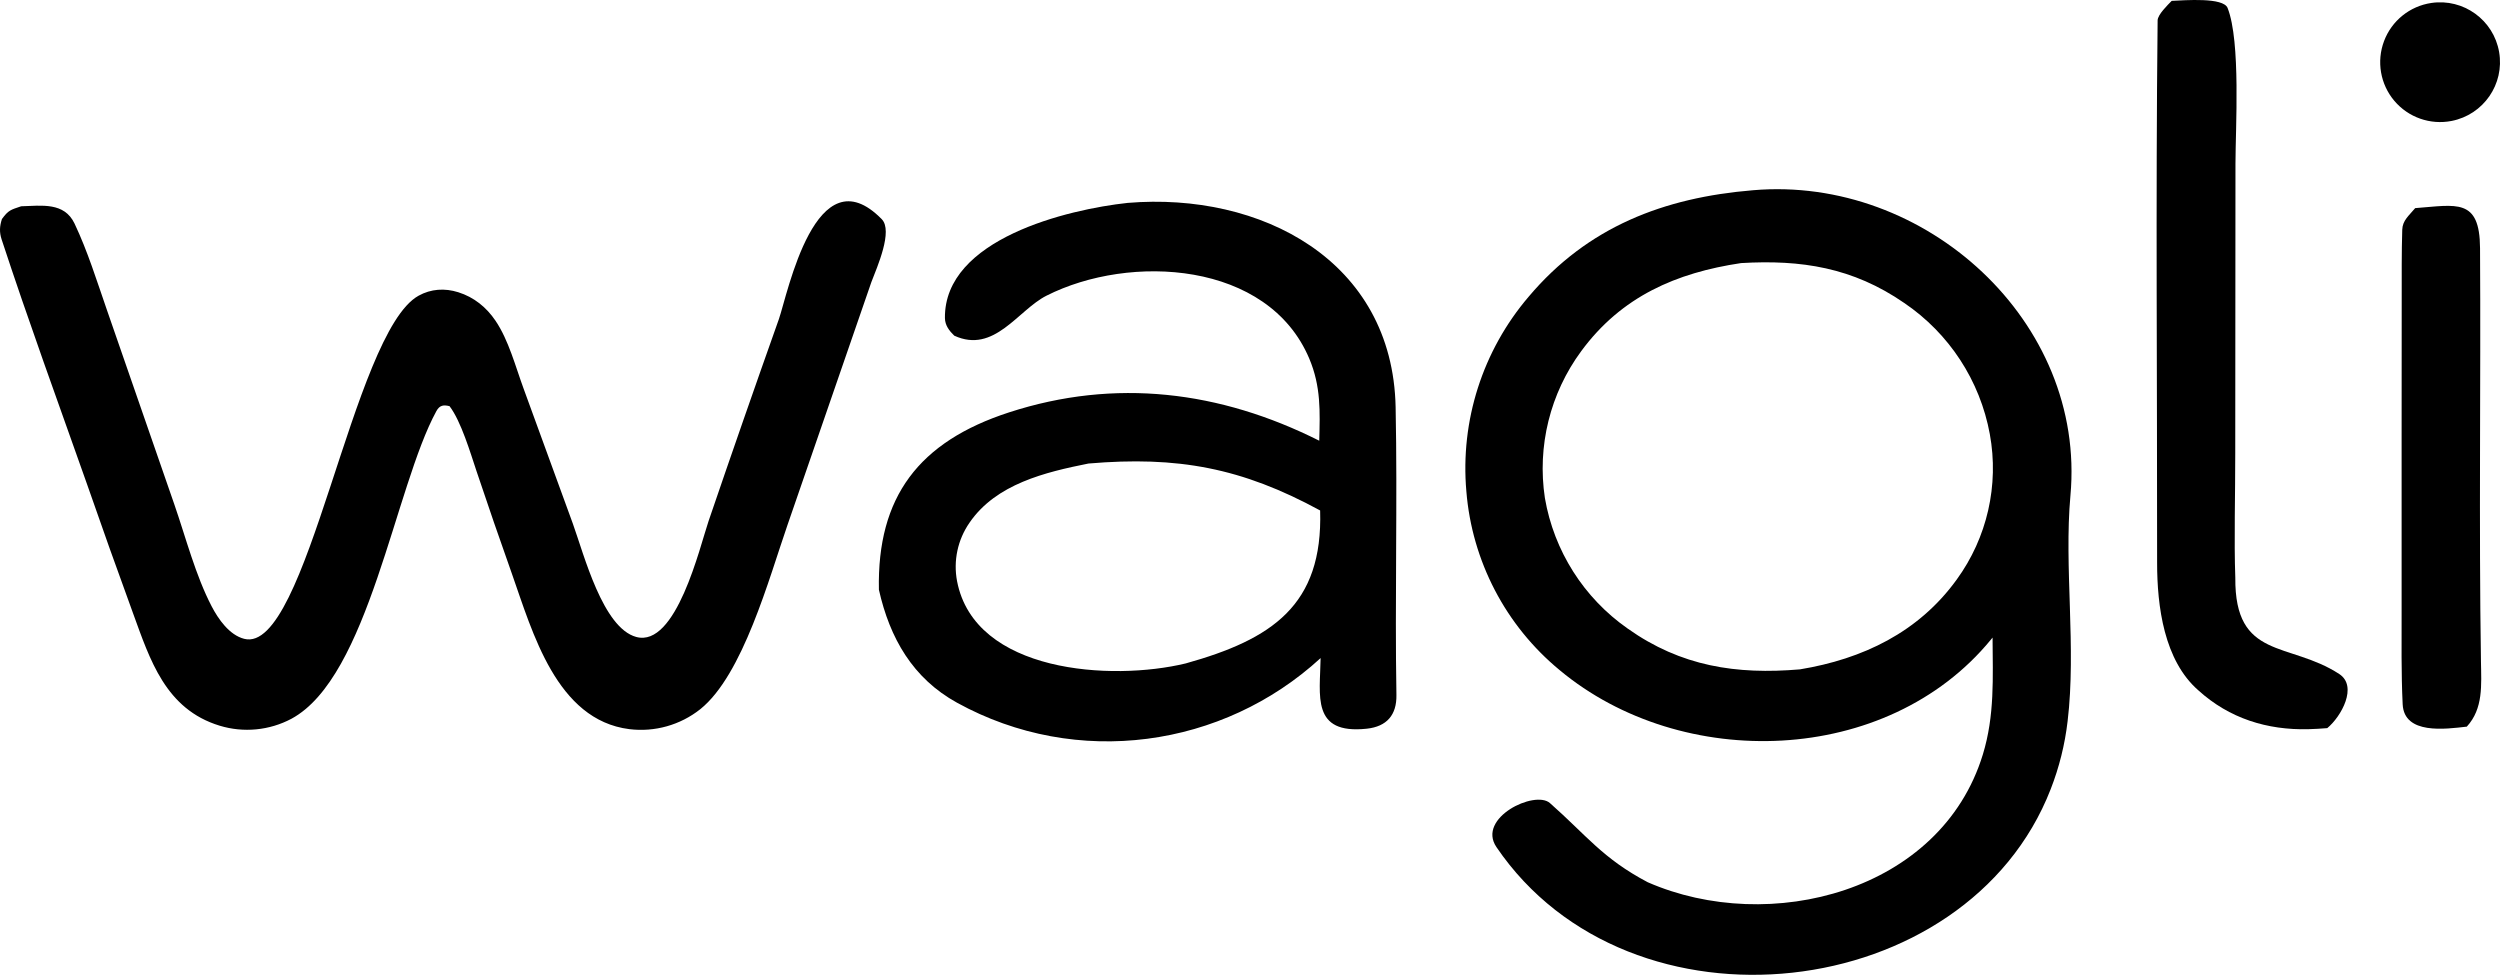
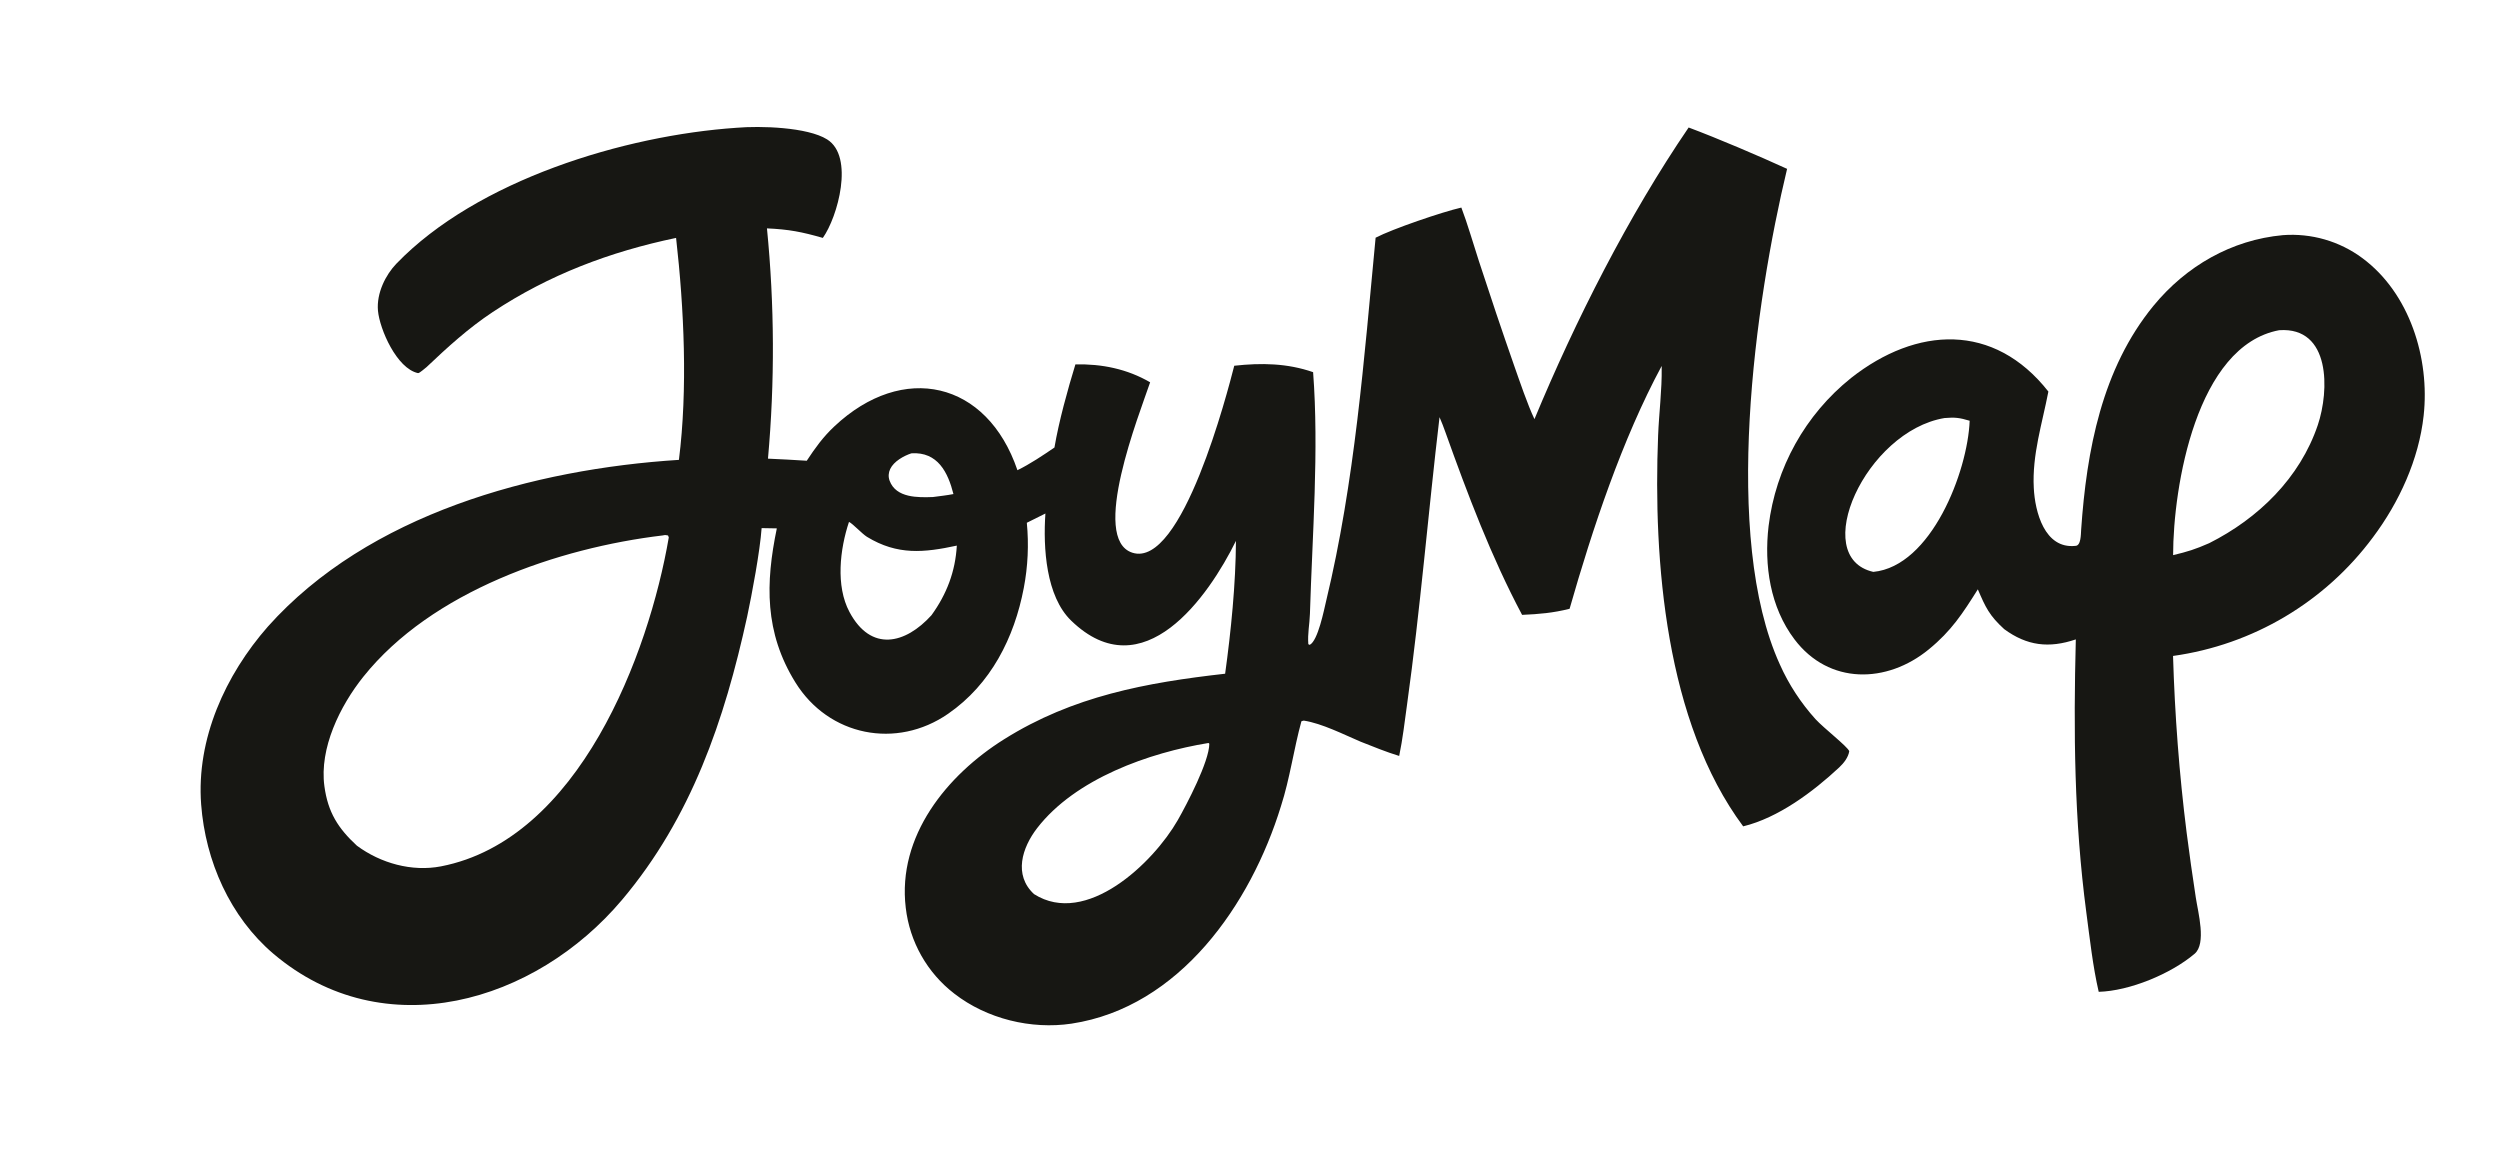
- <svg xmlns="http://www.w3.org/2000/svg" width="240" height="94" viewBox="0 0 240 94" fill="none">
-   <g id="Frame 15">
-     <g id="Colmeia wagli Â· 4 nÃ­veis Ã 6 personalidades">
-       <g id="Logo wagli Â· original">
-         <path id="Vector" fill-rule="evenodd" clip-rule="evenodd" d="M168.291 18.262C184.813 16.836 200.286 30.853 198.762 47.568C198.138 54.436 199.337 62.167 198.49 69.239C198.23 71.47 197.685 73.659 196.869 75.752C188.832 96.447 156.492 100.205 143.659 81.322C141.75 78.509 147.351 75.823 148.792 77.094C152.313 80.199 153.855 82.416 158.181 84.694C169.866 89.805 186.312 85.629 190.353 72.432C191.5 68.68 191.307 65.064 191.286 61.207L191.115 61.417C181.139 73.553 161.454 74.114 149.728 64.333C144.543 60.059 141.313 53.866 140.771 47.17C140.175 40.392 142.332 33.659 146.749 28.485C152.42 21.761 159.744 18.968 168.291 18.262Z M167.144 25.256C172.913 24.918 177.86 25.673 182.803 29.083C187.123 32.01 190.084 36.548 191.023 41.678C191.919 46.573 190.769 51.622 187.839 55.645C184.18 60.703 178.814 63.267 172.794 64.259C166.707 64.778 161.378 63.976 156.257 60.342C152.038 57.394 149.178 52.88 148.309 47.808C147.557 42.834 148.811 37.766 151.794 33.715C155.66 28.457 160.919 26.186 167.144 25.256Z" fill="black" />
-         <path id="Vector_3" fill-rule="evenodd" clip-rule="evenodd" d="M108.259 19.478C121.01 18.417 133.696 24.97 133.98 39.092C134.164 48.21 133.901 57.584 134.057 66.723C134.09 68.637 133.13 69.75 131.212 69.955C125.855 70.526 126.727 66.779 126.779 63.175C117.409 71.777 103.397 73.806 91.873 67.46C87.626 65.121 85.418 61.259 84.375 56.614C84.192 47.707 88.2 42.407 96.866 39.589C107.064 36.274 117.116 37.522 126.648 42.308C126.721 39.506 126.819 37.108 125.693 34.433C121.747 25.066 108.483 24.328 100.459 28.387C97.713 29.776 95.453 33.988 91.612 32.226C91.129 31.761 90.721 31.233 90.713 30.531C90.632 22.938 102.497 20.099 108.259 19.478Z M104.491 44.499C113.053 43.767 119.211 44.909 126.733 49.005C127.015 58.123 122.093 61.377 113.831 63.688C106.709 65.41 93.572 64.601 91.878 55.794C91.506 53.84 91.936 51.818 93.071 50.183C95.62 46.454 100.355 45.329 104.491 44.499Z" fill="black" />
-         <path id="Vector_5" d="M2.035 19.802C3.988 19.749 6.168 19.383 7.156 21.463C8.415 24.117 9.293 26.962 10.257 29.738L16.744 48.447C17.841 51.614 18.772 55.24 20.317 58.206C20.961 59.44 22.012 60.958 23.441 61.327C29.495 62.892 33.816 31.924 40.179 28.39C41.372 27.727 42.699 27.646 43.993 28.054C45.501 28.529 46.69 29.491 47.569 30.791C48.834 32.661 49.486 35.188 50.263 37.302L54.989 50.258C56.077 53.283 57.873 60.272 61.076 61.147C64.921 62.197 67.19 52.471 68.021 50.028C70.232 43.55 72.483 37.086 74.773 30.635C75.613 28.229 78.314 14.585 84.647 21.041C85.746 22.161 84.218 25.604 83.651 27.083L75.599 50.4C73.821 55.53 71.323 64.796 67.226 68.083C65.303 69.608 62.849 70.297 60.414 69.998C53.423 69.116 51.12 60.682 49.144 55.083C47.986 51.823 46.857 48.552 45.759 45.27C45.162 43.489 44.266 40.442 43.156 38.992C42.601 38.855 42.213 38.879 41.895 39.461C37.91 46.754 35.412 64.991 27.978 69.001C25.86 70.126 23.383 70.365 21.089 69.667C15.883 68.08 14.397 63.324 12.773 58.875C11.255 54.722 9.771 50.557 8.319 46.38C5.596 38.683 2.709 30.759 0.156 22.984C-0.072 22.289 -0.039 21.726 0.185 21.027C0.809 20.174 1.018 20.143 2.035 19.802Z" fill="black" />
-         <path id="Vector_6" d="M208.484 0.082C209.766 0.027 213.443 -0.273 213.85 0.767C215.122 4.002 214.608 12.324 214.605 15.705L214.584 43.514C214.59 47.382 214.458 51.927 214.59 55.46C214.523 63.384 219.76 61.569 224.562 64.701C226.38 65.885 224.755 68.803 223.415 69.901C222.81 69.951 222.204 69.986 221.595 70.003C217.652 70.1 214.009 68.967 211.047 66.277C207.747 63.405 207.08 58.213 207.083 54.01C207.095 36.674 206.942 19.292 207.132 1.957C207.138 1.404 208.099 0.479 208.484 0.082Z" fill="black" />
-         <path id="Vector_7" d="M231.858 19.98C235.802 19.686 238.056 18.964 238.084 23.826C238.166 37.044 237.967 50.264 238.172 63.483C238.209 65.767 238.405 68.022 236.814 69.757C234.777 69.99 230.8 70.549 230.656 67.614C230.509 64.616 230.558 61.593 230.555 58.589V42.033L230.564 28.655C230.567 26.494 230.549 24.217 230.616 22.05C230.644 21.162 231.253 20.706 231.858 19.98Z" fill="black" />
-         <path id="Vector_8" d="M233.404 0.285C236.493 -0.174 239.387 1.918 239.916 4.997C240.446 8.076 238.417 11.014 235.349 11.612C233.303 12.011 231.201 11.272 229.855 9.679C228.509 8.087 228.133 5.891 228.87 3.941C229.604 1.991 231.339 0.592 233.404 0.285Z" fill="black" />
-       </g>
-     </g>
-   </g>
+ <svg xmlns="http://www.w3.org/2000/svg" width="37" height="17" viewBox="0 0 37 17" fill="none">
+   <path d="M10.902 1.891C11.248 1.861 11.949 1.88 12.241 2.063C12.647 2.316 12.398 3.211 12.178 3.521C11.863 3.431 11.678 3.395 11.351 3.38C11.463 4.513 11.468 5.654 11.366 6.788C11.555 6.795 11.751 6.808 11.94 6.819C12.066 6.628 12.179 6.47 12.348 6.311C13.363 5.356 14.608 5.636 15.058 6.959C15.241 6.87 15.438 6.738 15.606 6.623C15.671 6.237 15.802 5.765 15.916 5.393C16.306 5.384 16.681 5.46 17.022 5.658C16.86 6.136 16.129 7.977 16.759 8.18C17.497 8.417 18.171 5.786 18.267 5.413C18.666 5.369 19.051 5.375 19.434 5.508C19.522 6.668 19.422 7.918 19.387 9.083C19.382 9.24 19.351 9.374 19.363 9.534L19.384 9.544C19.506 9.483 19.595 9.028 19.628 8.89C20.051 7.13 20.188 5.315 20.359 3.518C20.606 3.389 21.343 3.137 21.628 3.072C21.713 3.292 21.812 3.632 21.888 3.865C22.056 4.381 22.229 4.895 22.408 5.407C22.488 5.634 22.609 5.992 22.71 6.203C23.313 4.75 24.101 3.192 24.992 1.887C25.422 2.048 26.032 2.308 26.449 2.499C25.972 4.482 25.485 7.949 26.341 9.832C26.473 10.129 26.652 10.402 26.869 10.643C26.993 10.778 27.337 11.043 27.369 11.117C27.355 11.21 27.288 11.294 27.22 11.358C26.832 11.72 26.318 12.104 25.799 12.23C24.651 10.685 24.466 8.308 24.54 6.446C24.553 6.116 24.598 5.77 24.593 5.443V5.416C24.008 6.501 23.567 7.83 23.23 9.01C22.983 9.072 22.779 9.089 22.527 9.1C22.069 8.239 21.721 7.316 21.393 6.399C21.365 6.321 21.338 6.249 21.305 6.174C21.137 7.592 21.021 9.015 20.824 10.43C20.789 10.682 20.76 10.938 20.708 11.188C20.517 11.13 20.323 11.05 20.137 10.977C19.886 10.87 19.566 10.707 19.297 10.665C19.293 10.665 19.261 10.673 19.261 10.675C19.147 11.089 19.091 11.52 18.958 11.932C18.513 13.38 17.461 14.907 15.858 15.15C15.262 15.239 14.605 15.08 14.124 14.706C13.722 14.397 13.463 13.938 13.405 13.434C13.278 12.373 14.015 11.471 14.861 10.941C15.879 10.302 16.963 10.103 18.132 9.971C18.219 9.339 18.289 8.643 18.292 8.005C17.888 8.827 16.919 10.216 15.854 9.186C15.48 8.825 15.437 8.108 15.472 7.6L15.197 7.737C15.228 8.059 15.213 8.384 15.152 8.702C15.012 9.437 14.666 10.126 14.032 10.564C13.268 11.093 12.265 10.895 11.772 10.1C11.313 9.36 11.329 8.629 11.497 7.82L11.272 7.816C11.248 8.157 11.129 8.792 11.058 9.125C10.722 10.661 10.232 12.101 9.206 13.318C7.922 14.841 5.683 15.503 4.047 14.116C3.405 13.57 3.04 12.743 2.977 11.905C2.904 10.937 3.335 9.991 3.965 9.273C5.452 7.608 7.901 6.942 10.048 6.806C10.18 5.759 10.124 4.566 10.006 3.521C9.027 3.726 8.128 4.065 7.291 4.619C6.931 4.858 6.623 5.139 6.312 5.434C6.289 5.449 6.209 5.526 6.186 5.522C5.87 5.453 5.619 4.87 5.594 4.6C5.57 4.339 5.708 4.067 5.867 3.902C7.062 2.664 9.242 2.004 10.902 1.891ZM17.887 10.996C17.008 11.139 15.915 11.524 15.349 12.257C15.127 12.545 14.997 12.95 15.304 13.233C16.074 13.722 17.067 12.774 17.431 12.138C17.566 11.901 17.895 11.273 17.898 11.008L17.887 10.996ZM9.811 7.924C8.26 8.109 6.389 8.751 5.378 10.015C5.031 10.449 4.725 11.073 4.801 11.635C4.853 12.022 5.003 12.258 5.282 12.516C5.635 12.777 6.097 12.905 6.527 12.822C8.567 12.426 9.601 9.685 9.898 7.954L9.887 7.925C9.848 7.918 9.848 7.916 9.811 7.924ZM12.565 7.724C12.431 8.126 12.366 8.672 12.572 9.057C12.891 9.656 13.4 9.532 13.786 9.105C14.011 8.794 14.139 8.46 14.161 8.075C13.678 8.179 13.283 8.221 12.831 7.945C12.757 7.899 12.621 7.75 12.565 7.724ZM13.489 6.709C13.374 6.747 13.229 6.828 13.175 6.941C13.149 6.995 13.145 7.057 13.166 7.114C13.261 7.372 13.588 7.364 13.807 7.356C13.904 7.343 14.016 7.331 14.111 7.312C14.03 6.992 13.879 6.684 13.489 6.709Z" fill="#171713" />
+   <path d="M33.788 3.48C34.208 3.449 34.625 3.569 34.963 3.82C35.664 4.339 35.963 5.305 35.87 6.151C35.799 6.8 35.508 7.434 35.119 7.953C34.408 8.911 33.343 9.543 32.161 9.708C32.187 10.582 32.253 11.454 32.362 12.321C32.403 12.643 32.449 12.965 32.498 13.285C32.531 13.503 32.658 13.965 32.48 14.116C32.128 14.414 31.518 14.666 31.061 14.679C30.975 14.312 30.927 13.877 30.877 13.5C30.698 12.14 30.687 10.831 30.722 9.463C30.325 9.598 29.998 9.558 29.662 9.311C29.443 9.111 29.386 8.989 29.272 8.722C29.049 9.077 28.88 9.338 28.547 9.61C27.925 10.121 27.067 10.136 26.558 9.462C26.198 8.986 26.107 8.369 26.175 7.786C26.28 6.924 26.718 6.137 27.396 5.594C28.366 4.831 29.509 4.769 30.316 5.795C30.225 6.267 30.074 6.731 30.1 7.221C30.117 7.572 30.258 8.127 30.715 8.079C30.8 8.079 30.796 7.91 30.801 7.839C30.882 6.668 31.107 5.458 31.872 4.525C32.354 3.939 33.025 3.55 33.788 3.48ZM28.779 6.187C27.611 6.383 26.769 8.247 27.725 8.464C28.582 8.381 29.122 6.981 29.151 6.227C28.999 6.182 28.937 6.174 28.779 6.187ZM33.732 4.887C32.507 5.116 32.163 7.198 32.162 8.216C32.376 8.165 32.489 8.13 32.696 8.039C33.423 7.673 34.039 7.075 34.304 6.289C34.474 5.784 34.498 4.834 33.732 4.887Z" fill="#171713" />
</svg>
